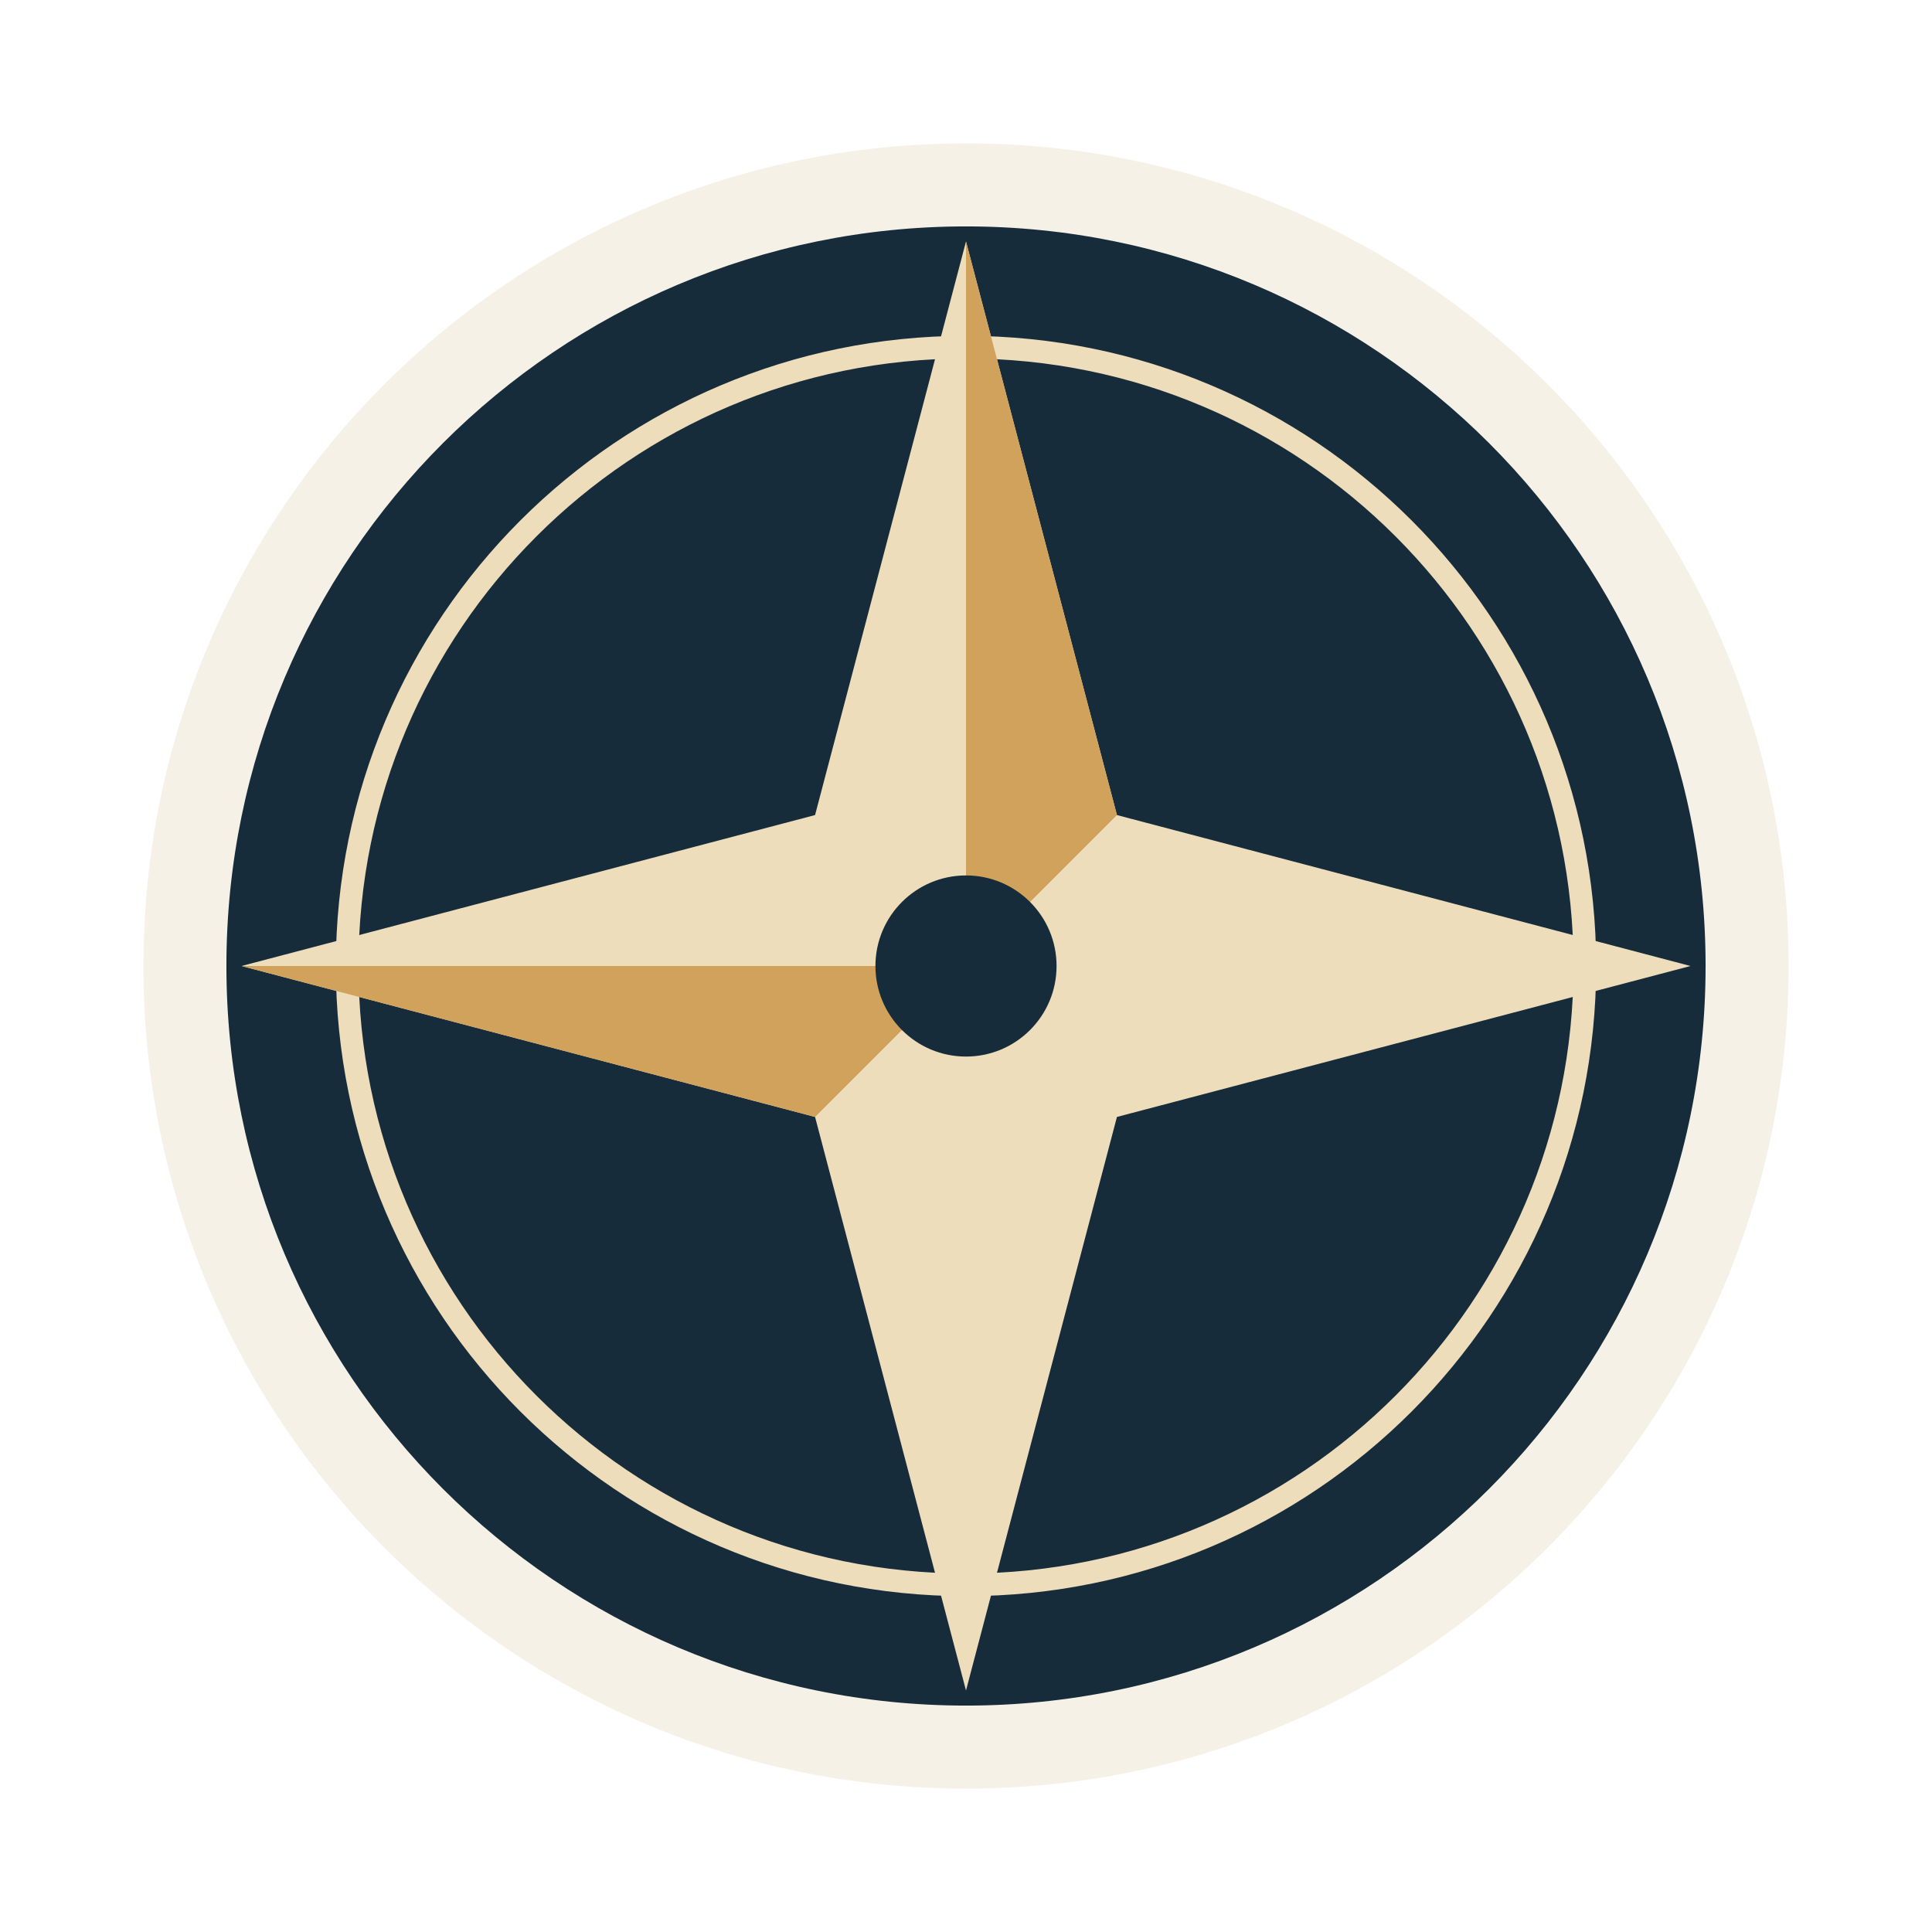
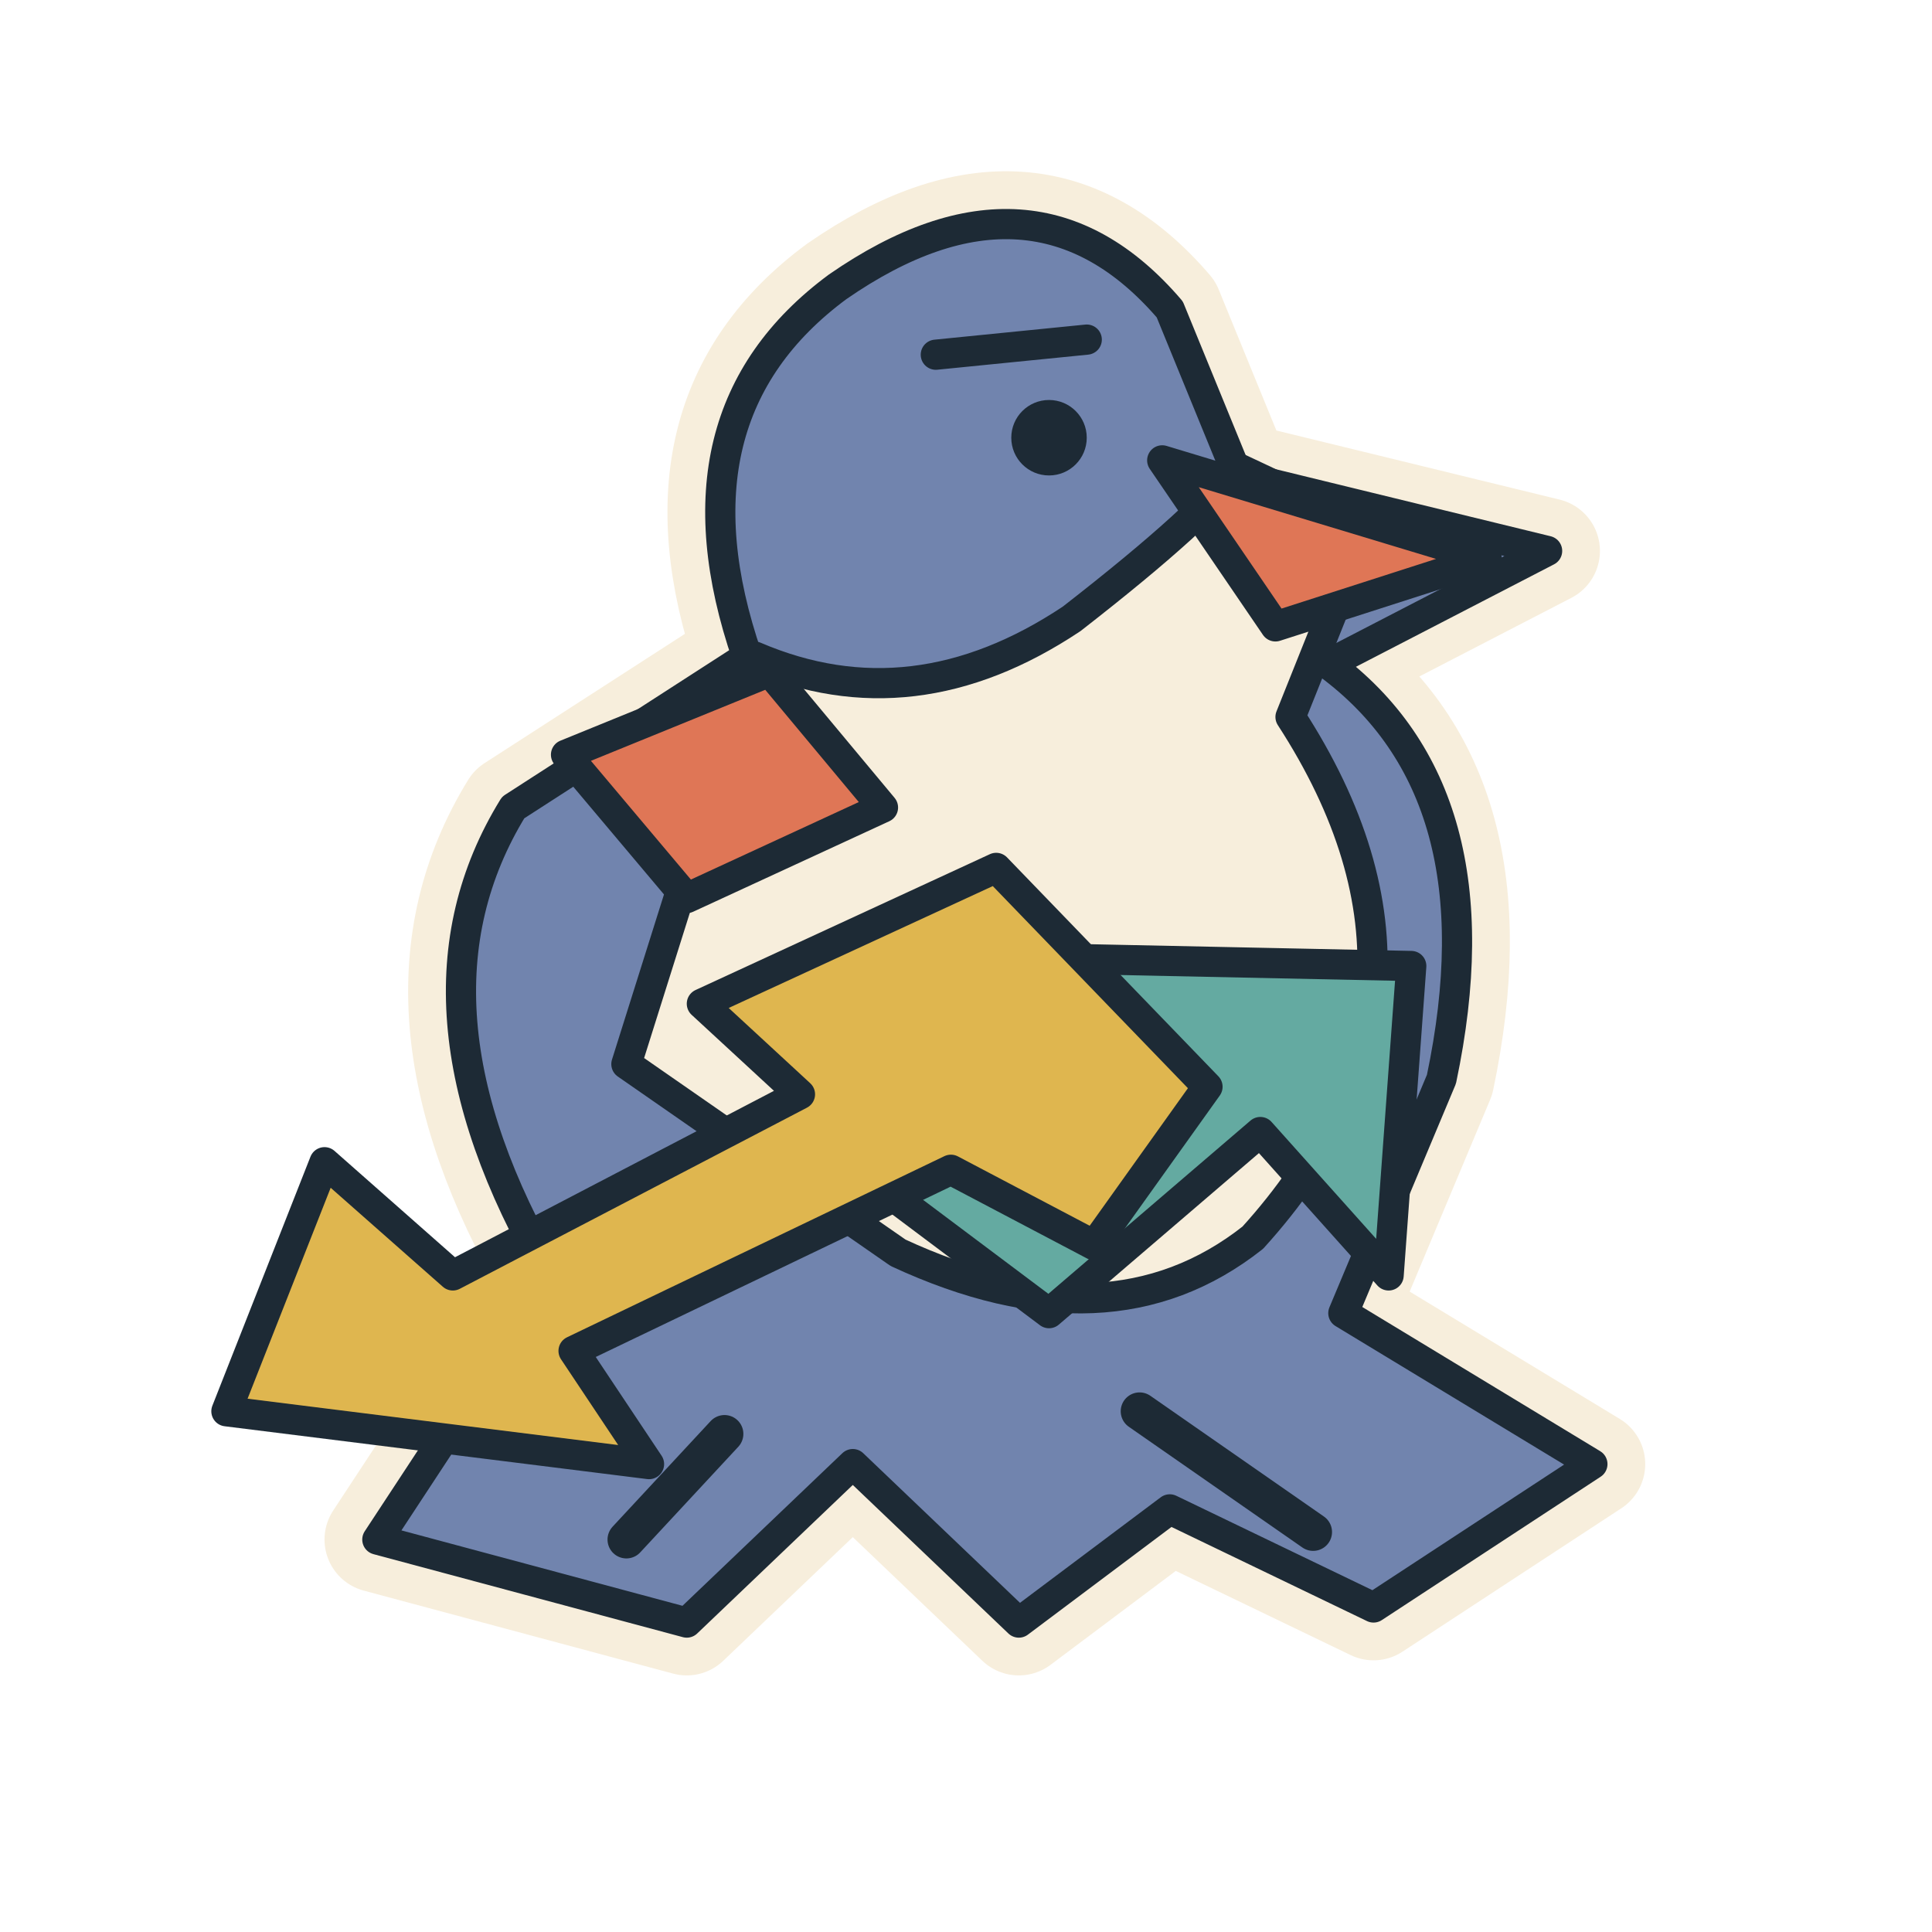
- <svg xmlns="http://www.w3.org/2000/svg" width="128" height="128" viewBox="0 0 256 256">
-   <circle cx="128" cy="128" r="109" fill="#f6f1e6" />
-   <circle cx="128" cy="128" r="98" fill="#172c3b" />
-   <circle cx="128" cy="128" r="82" fill="none" stroke="#eeddbb" stroke-width="3" />
-   <path d="M128 32L148 108L224 128L148 148L128 224L108 148L32 128L108 108Z" fill="#eeddbb" />
-   <path d="M128 32L128 128L148 108Z M128 128L32 128L108 148Z" fill="#d1a25b" />
-   <circle cx="128" cy="128" r="12" fill="#172c3b" />
+ <svg xmlns="http://www.w3.org/2000/svg" width="256" height="256" viewBox="0 0 256 256">
+   <path d="M50 204L73 169Q52 133 68 107L99 87Q88 55 111 38Q137 20 155 41L164 63L205 73L176 88Q199 105 191 143L178 174L211 194L182 213L155 200L135 215L113 194L91 215Z" fill="#f7eedc" stroke="#f7eedc" stroke-width="14" stroke-linejoin="round" />
+   <path d="M50 204L73 169Q52 133 68 107L99 87Q88 55 111 38Q137 20 155 41L164 63L205 73L176 88Q199 105 191 143L178 174L211 194L182 213L155 200L135 215L113 194L91 215Z" fill="#7184ae" stroke="#1d2a35" stroke-width="4" stroke-linecap="round" stroke-linejoin="round" />
+   <path d="M100 87Q121 96 142 82Q160 68 164 62L181 70L171 95Q195 132 166 164Q147 179 119 166L83 141Z" fill="#f7eedc" stroke="#1d2a35" stroke-width="4" stroke-linecap="round" stroke-linejoin="round" />
+   <path d="M139 127L187 128L184 169L167 150L139 174L115 156Z" fill="#64aaa1" stroke="#1d2a35" stroke-width="4" stroke-linecap="round" stroke-linejoin="round" />
+   <path d="M132 115L93 133L106 145L60 169L43 154L30 187L86 194L76 179L126 155L145 165L160 144Z" fill="#dfb64f" stroke="#1d2a35" stroke-width="4" stroke-linecap="round" stroke-linejoin="round" />
+   <path d="M154 61L197 74L169 83Z" fill="#df7656" stroke="#1d2a35" stroke-width="4" stroke-linecap="round" stroke-linejoin="round" />
+   <circle cx="139" cy="58" r="5" fill="#1d2a35" />
+   <path d="M124 47L144 45" fill="none" stroke="#1d2a35" stroke-width="4" stroke-linecap="round" stroke-linejoin="round" />
+   <path d="M96 190L83 204M151 187L174 203" fill="none" stroke="#1d2a35" stroke-width="5" stroke-linecap="round" stroke-linejoin="round" />
+   <path d="M75 100L102 89L117 107L91 119Z" fill="#df7656" stroke="#1d2a35" stroke-width="4" stroke-linecap="round" stroke-linejoin="round" />
</svg>
